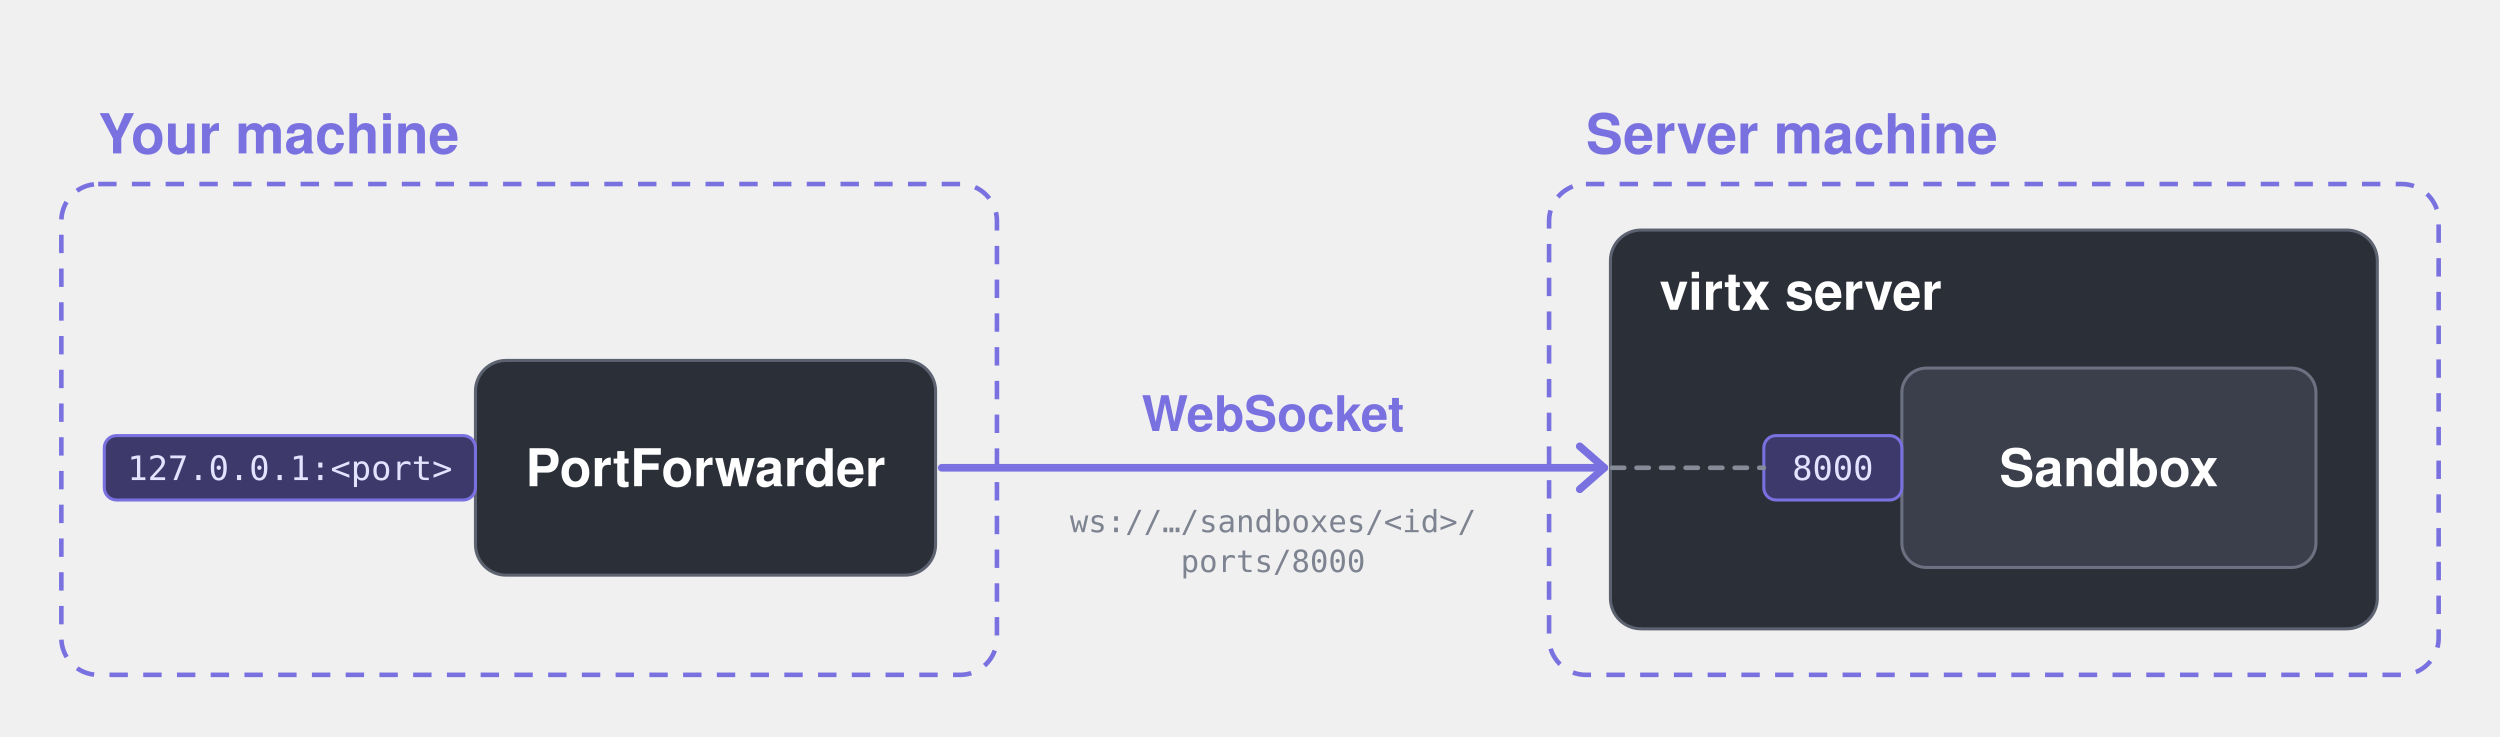
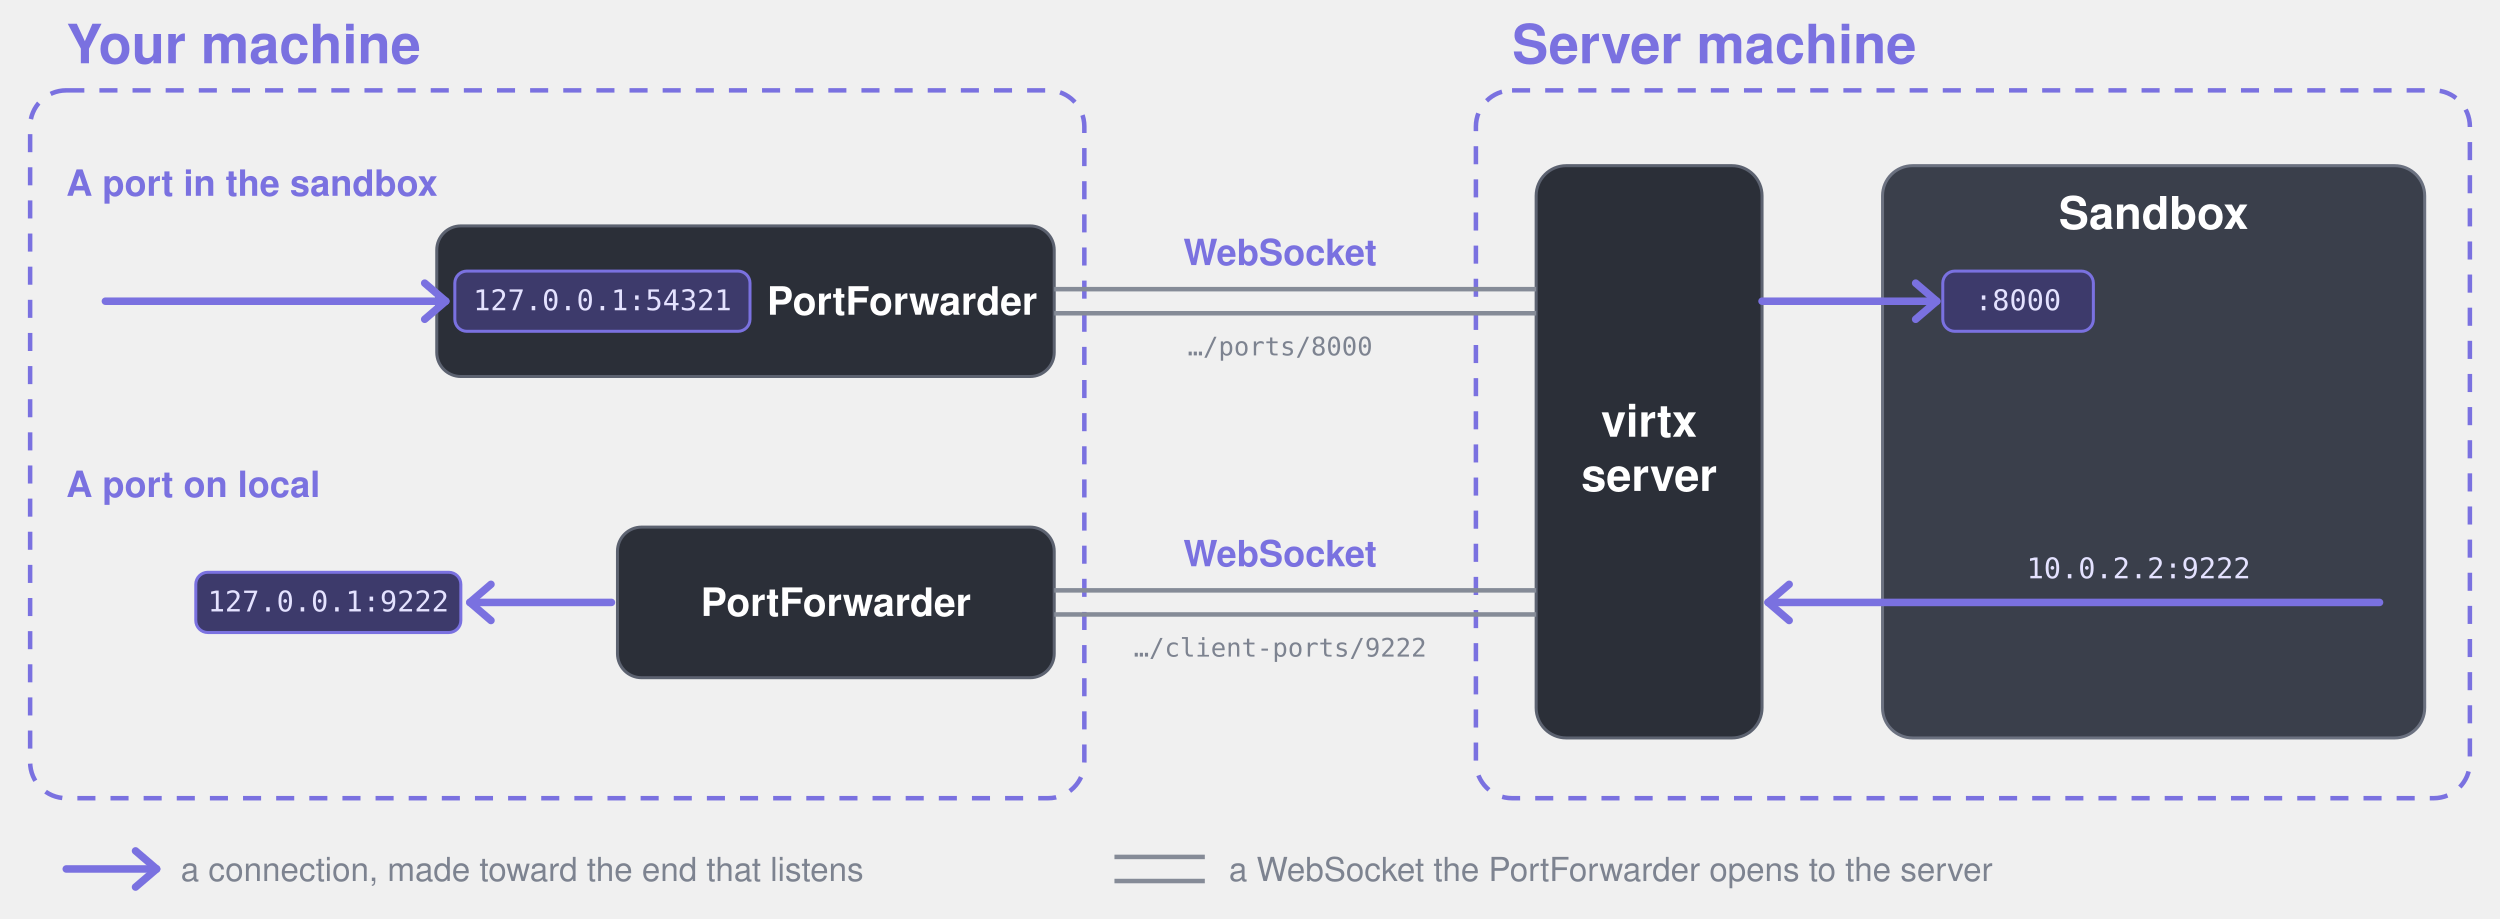
- <svg xmlns="http://www.w3.org/2000/svg" viewBox="50 0 1630 480" width="1630" height="480" font-family="-apple-system, BlinkMacSystemFont, 'Segoe UI', Helvetica, Arial, sans-serif">
+ <svg xmlns="http://www.w3.org/2000/svg" viewBox="20 20 1660 610" width="1660" height="610" font-family="-apple-system, BlinkMacSystemFont, 'Segoe UI', Helvetica, Arial, sans-serif">
  <g fill="none" stroke="#7a71e0" stroke-width="3" stroke-dasharray="12 10">
-     <rect x="90" y="120" width="610" height="320" rx="24" />
-     <rect x="1060" y="120" width="580" height="320" rx="24" />
+     <rect x="40" y="80" width="700" height="470" rx="24" />
+     <rect x="1000" y="80" width="660" height="470" rx="24" />
  </g>
-   <text x="114" y="100" font-size="36" font-weight="700" fill="#7a71e0">Your machine</text>
-   <text x="1084" y="100" font-size="36" font-weight="700" fill="#7a71e0">Server machine</text>
+   <g font-size="36" font-weight="700" fill="#7a71e0">
+     <text x="64" y="62">Your machine</text>
+     <text x="1024" y="62">Server machine</text>
+   </g>
+   <g font-size="24" font-weight="700" fill="#7a71e0">
+     <text x="64" y="150">A port in the sandbox</text>
+     <text x="64" y="350">A port on local</text>
+   </g>
  <g fill="#2b2f38" stroke="#5c6270" stroke-width="2">
-     <rect x="360" y="235" width="300" height="140" rx="20" />
-     <rect x="1100" y="150" width="500" height="260" rx="20" />
+     <rect x="310" y="170" width="410" height="100" rx="16" />
+     <rect x="430" y="370" width="290" height="100" rx="16" />
+     <rect x="1040" y="130" width="150" height="380" rx="20" />
  </g>
-   <rect x="1290" y="240" width="270" height="130" rx="16" fill="#3a3f4b" stroke="#6b7180" stroke-width="2" />
+   <rect x="1270" y="130" width="360" height="380" rx="20" fill="#3a3f4b" stroke="#6b7180" stroke-width="2" />
  <g fill="#3d3a6b" stroke="#7a71e0" stroke-width="2">
-     <rect x="118" y="284" width="242" height="42" rx="8" />
-     <rect x="1200" y="284" width="90" height="42" rx="8" />
+     <rect x="322" y="200" width="196" height="40" rx="8" />
+     <rect x="150" y="400" width="176" height="40" rx="8" />
+     <rect x="1310" y="200" width="100" height="40" rx="8" />
  </g>
-   <g font-size="34" font-weight="700" fill="#ffffff">
-     <text x="510" y="317" text-anchor="middle">PortForwarder</text>
-     <text x="1132" y="202">virtx server</text>
-     <text x="1425" y="317" text-anchor="middle">Sandbox</text>
+   <g font-weight="700" fill="#ffffff" text-anchor="middle">
+     <text x="619" y="229" font-size="26">PortForwarder</text>
+     <text x="575" y="429" font-size="26">PortForwarder</text>
+     <text x="1115" y="310" font-size="30">virtx</text>
+     <text x="1115" y="346" font-size="30">server</text>
+     <text x="1450" y="172" font-size="30">Sandbox</text>
  </g>
-   <g font-size="22" text-anchor="middle" fill="#e4e2ff" font-family="ui-monospace, SFMono-Regular, Menlo, monospace">
-     <text x="239" y="313">127.0.0.1:&lt;port&gt;</text>
-     <text x="1245" y="313">8000</text>
+   <g font-size="19" text-anchor="middle" fill="#e4e2ff" font-family="ui-monospace, SFMono-Regular, Menlo, monospace">
+     <text x="420" y="226">127.0.0.1:54321</text>
+     <text x="238" y="426">127.0.0.1:9222</text>
+     <text x="1360" y="226">:8000</text>
+     <text x="1440" y="404">10.0.2.2:9222</text>
  </g>
-   <g fill="none" stroke="#858b97" stroke-width="3" stroke-linecap="round" stroke-linejoin="round">
-     <path d="M1101 305 H1200" stroke-dasharray="8 8" />
+   <g fill="none" stroke="#858b97" stroke-width="3">
+     <path d="M720 212 H1040 M720 228 H1040" />
+     <path d="M720 412 H1040 M720 428 H1040" />
+   </g>
+   <g font-size="24" font-weight="700" fill="#7a71e0" text-anchor="middle">
+     <text x="870" y="196">WebSocket</text>
+     <text x="870" y="396">WebSocket</text>
+   </g>
+   <g font-size="17" fill="#7d8390" text-anchor="middle" font-family="ui-monospace, SFMono-Regular, Menlo, monospace">
+     <text x="870" y="256">…/ports/8000</text>
+     <text x="870" y="456">…/client-ports/9222</text>
  </g>
  <g fill="none" stroke="#7a71e0" stroke-width="5" stroke-linecap="round" stroke-linejoin="round">
-     <path d="M664 305 H1096" />
-     <path d="M1080 291 L1096 305 L1080 319" />
+     <path d="M90 220 H316" />
+     <path d="M302 208 L316 220 L302 232" />
+     <path d="M1190 220 H1306" />
+     <path d="M1292 208 L1306 220 L1292 232" />
+     <path d="M1600 420 H1194" />
+     <path d="M1208 408 L1194 420 L1208 432" />
+     <path d="M426 420 H332" />
+     <path d="M346 408 L332 420 L346 432" />
  </g>
-   <text x="880" y="281" font-size="32" font-weight="700" fill="#7a71e0" text-anchor="middle">WebSocket</text>
-   <g font-size="20" fill="#7d8390" text-anchor="middle" font-family="ui-monospace, SFMono-Regular, Menlo, monospace">
-     <text x="880" y="347">ws://…/sandboxes/&lt;id&gt;/</text>
-     <text x="880" y="373">ports/8000</text>
+   <g font-size="22" fill="#7d8390">
+     <path d="M64 597 H124" fill="none" stroke="#7a71e0" stroke-width="5" stroke-linecap="round" />
+     <path d="M110 585 L124 597 L110 609" fill="none" stroke="#7a71e0" stroke-width="5" stroke-linecap="round" stroke-linejoin="round" />
+     <text x="140" y="605">a connection, made toward the end that listens</text>
+     <path d="M760 589 H820 M760 605 H820" fill="none" stroke="#858b97" stroke-width="3" />
+     <text x="836" y="605">a WebSocket the PortForwarder opens to the server</text>
  </g>
</svg>
